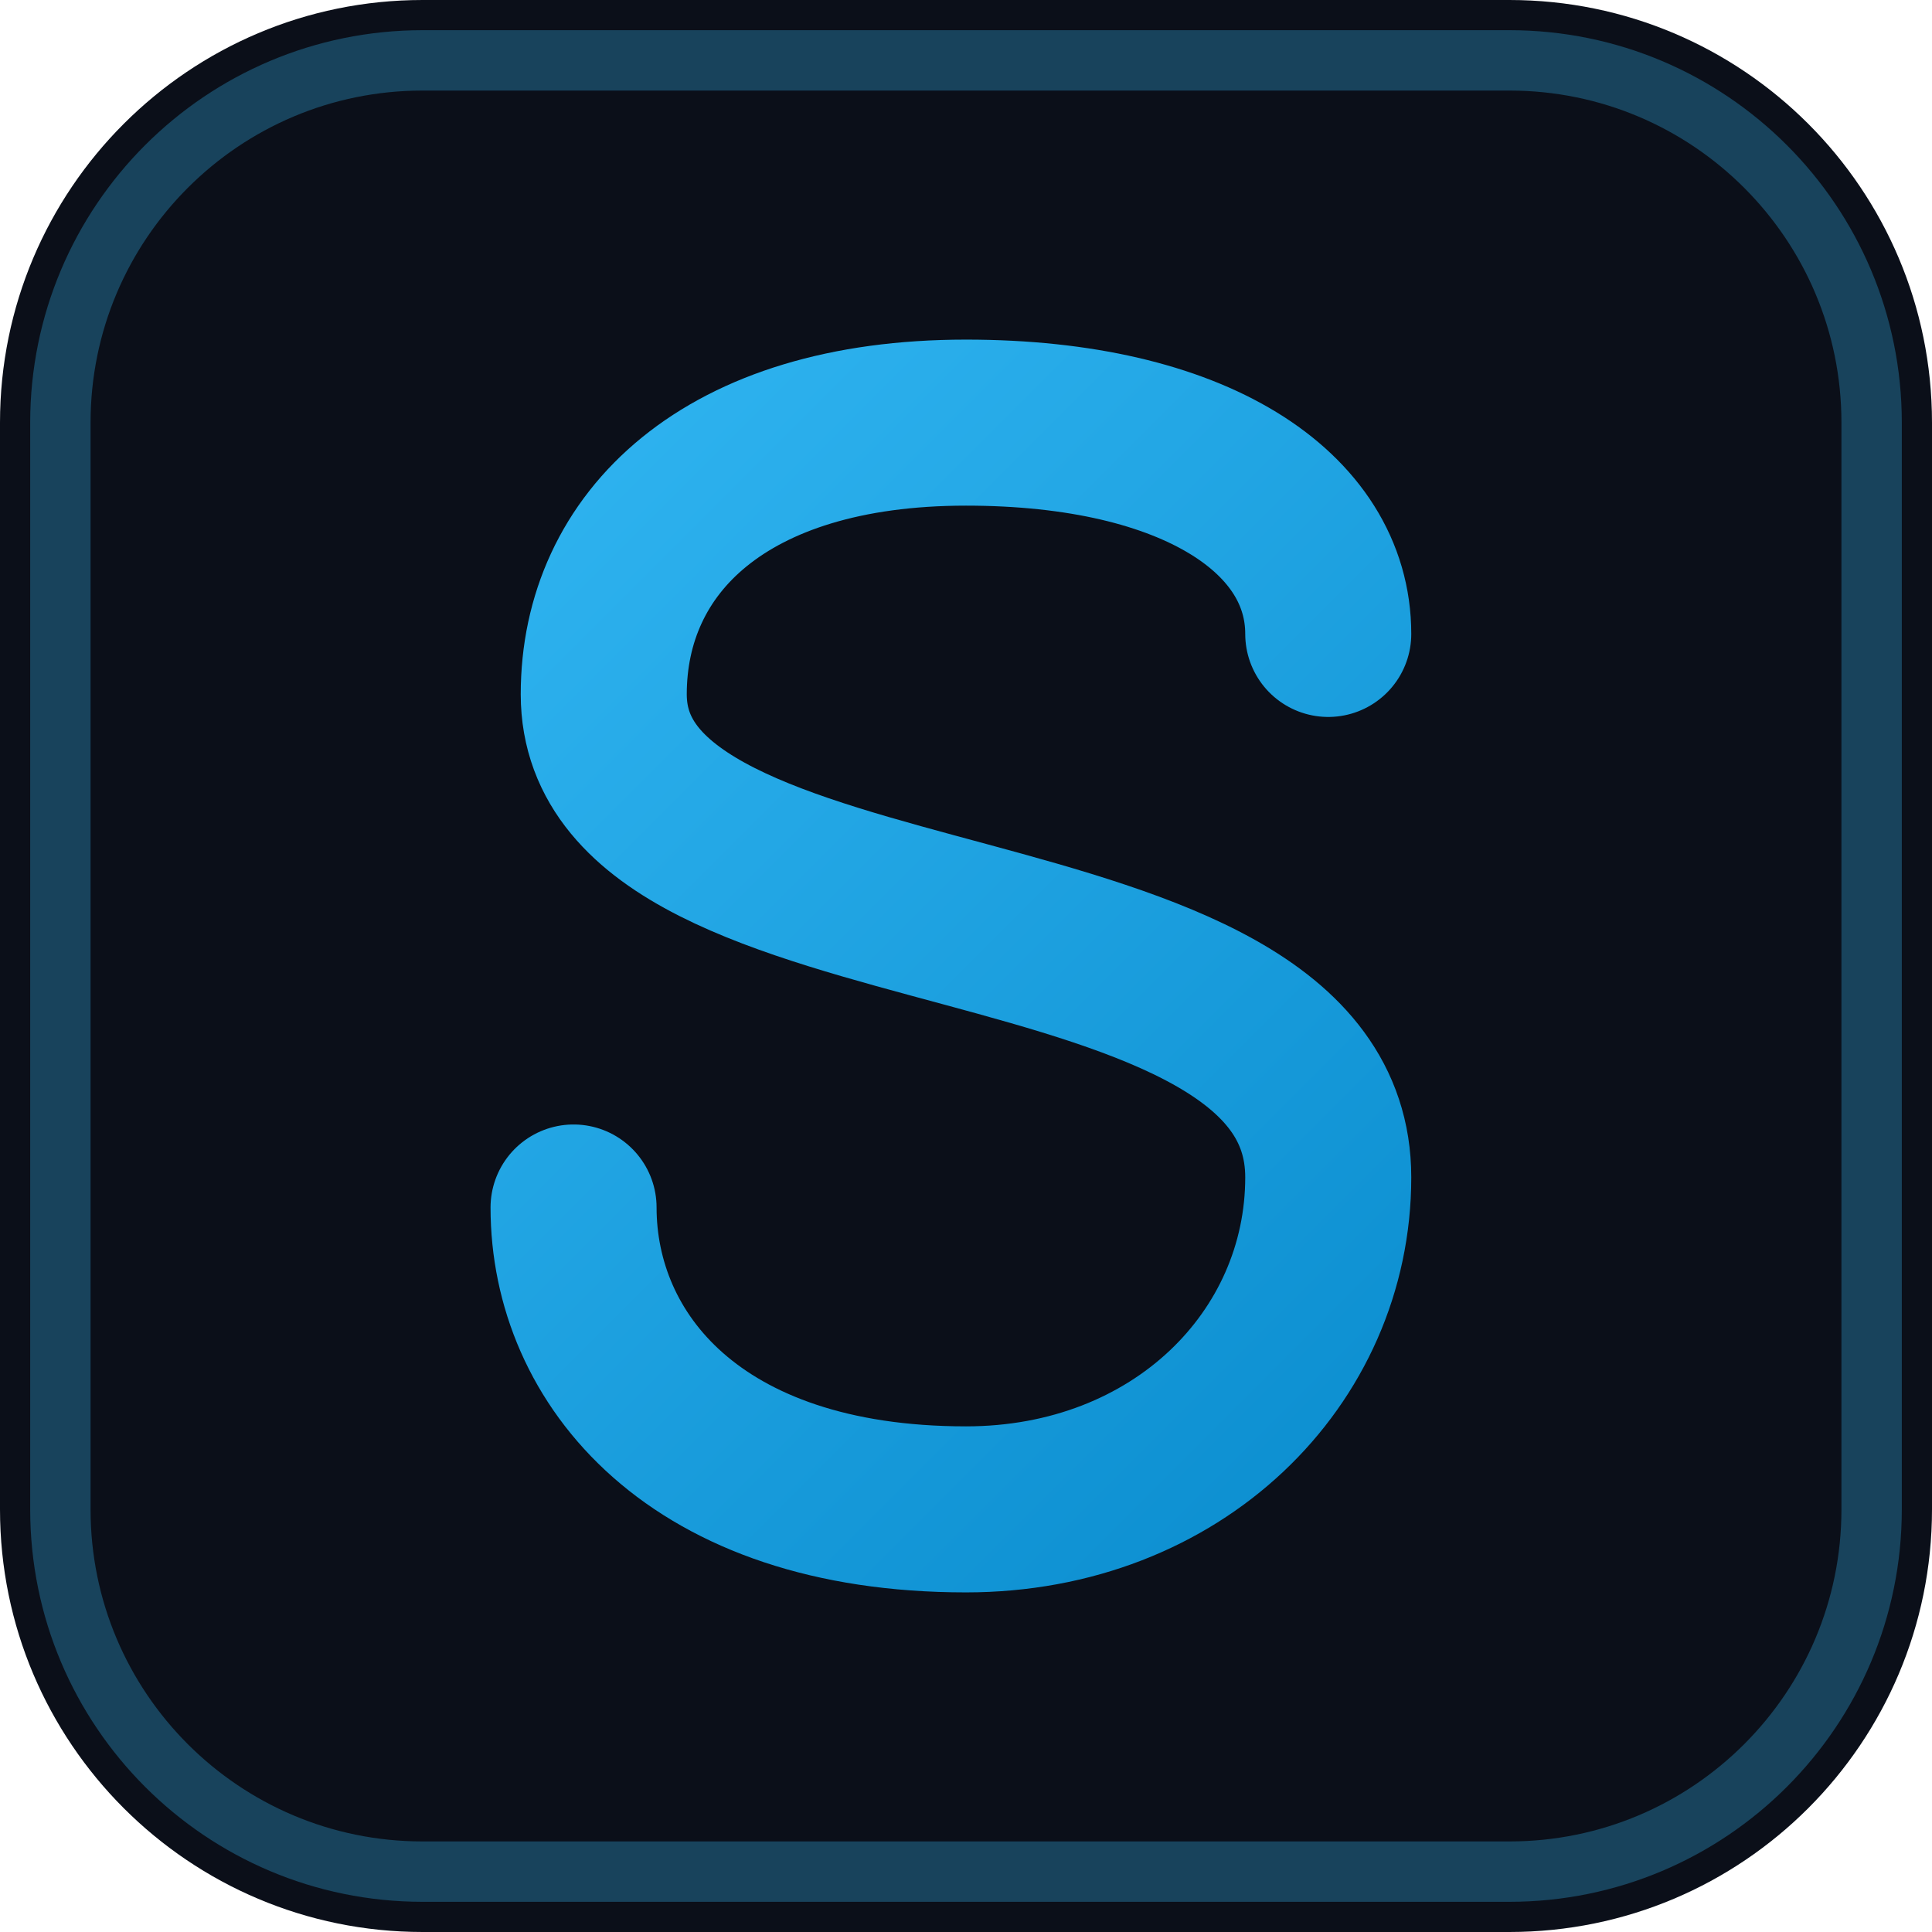
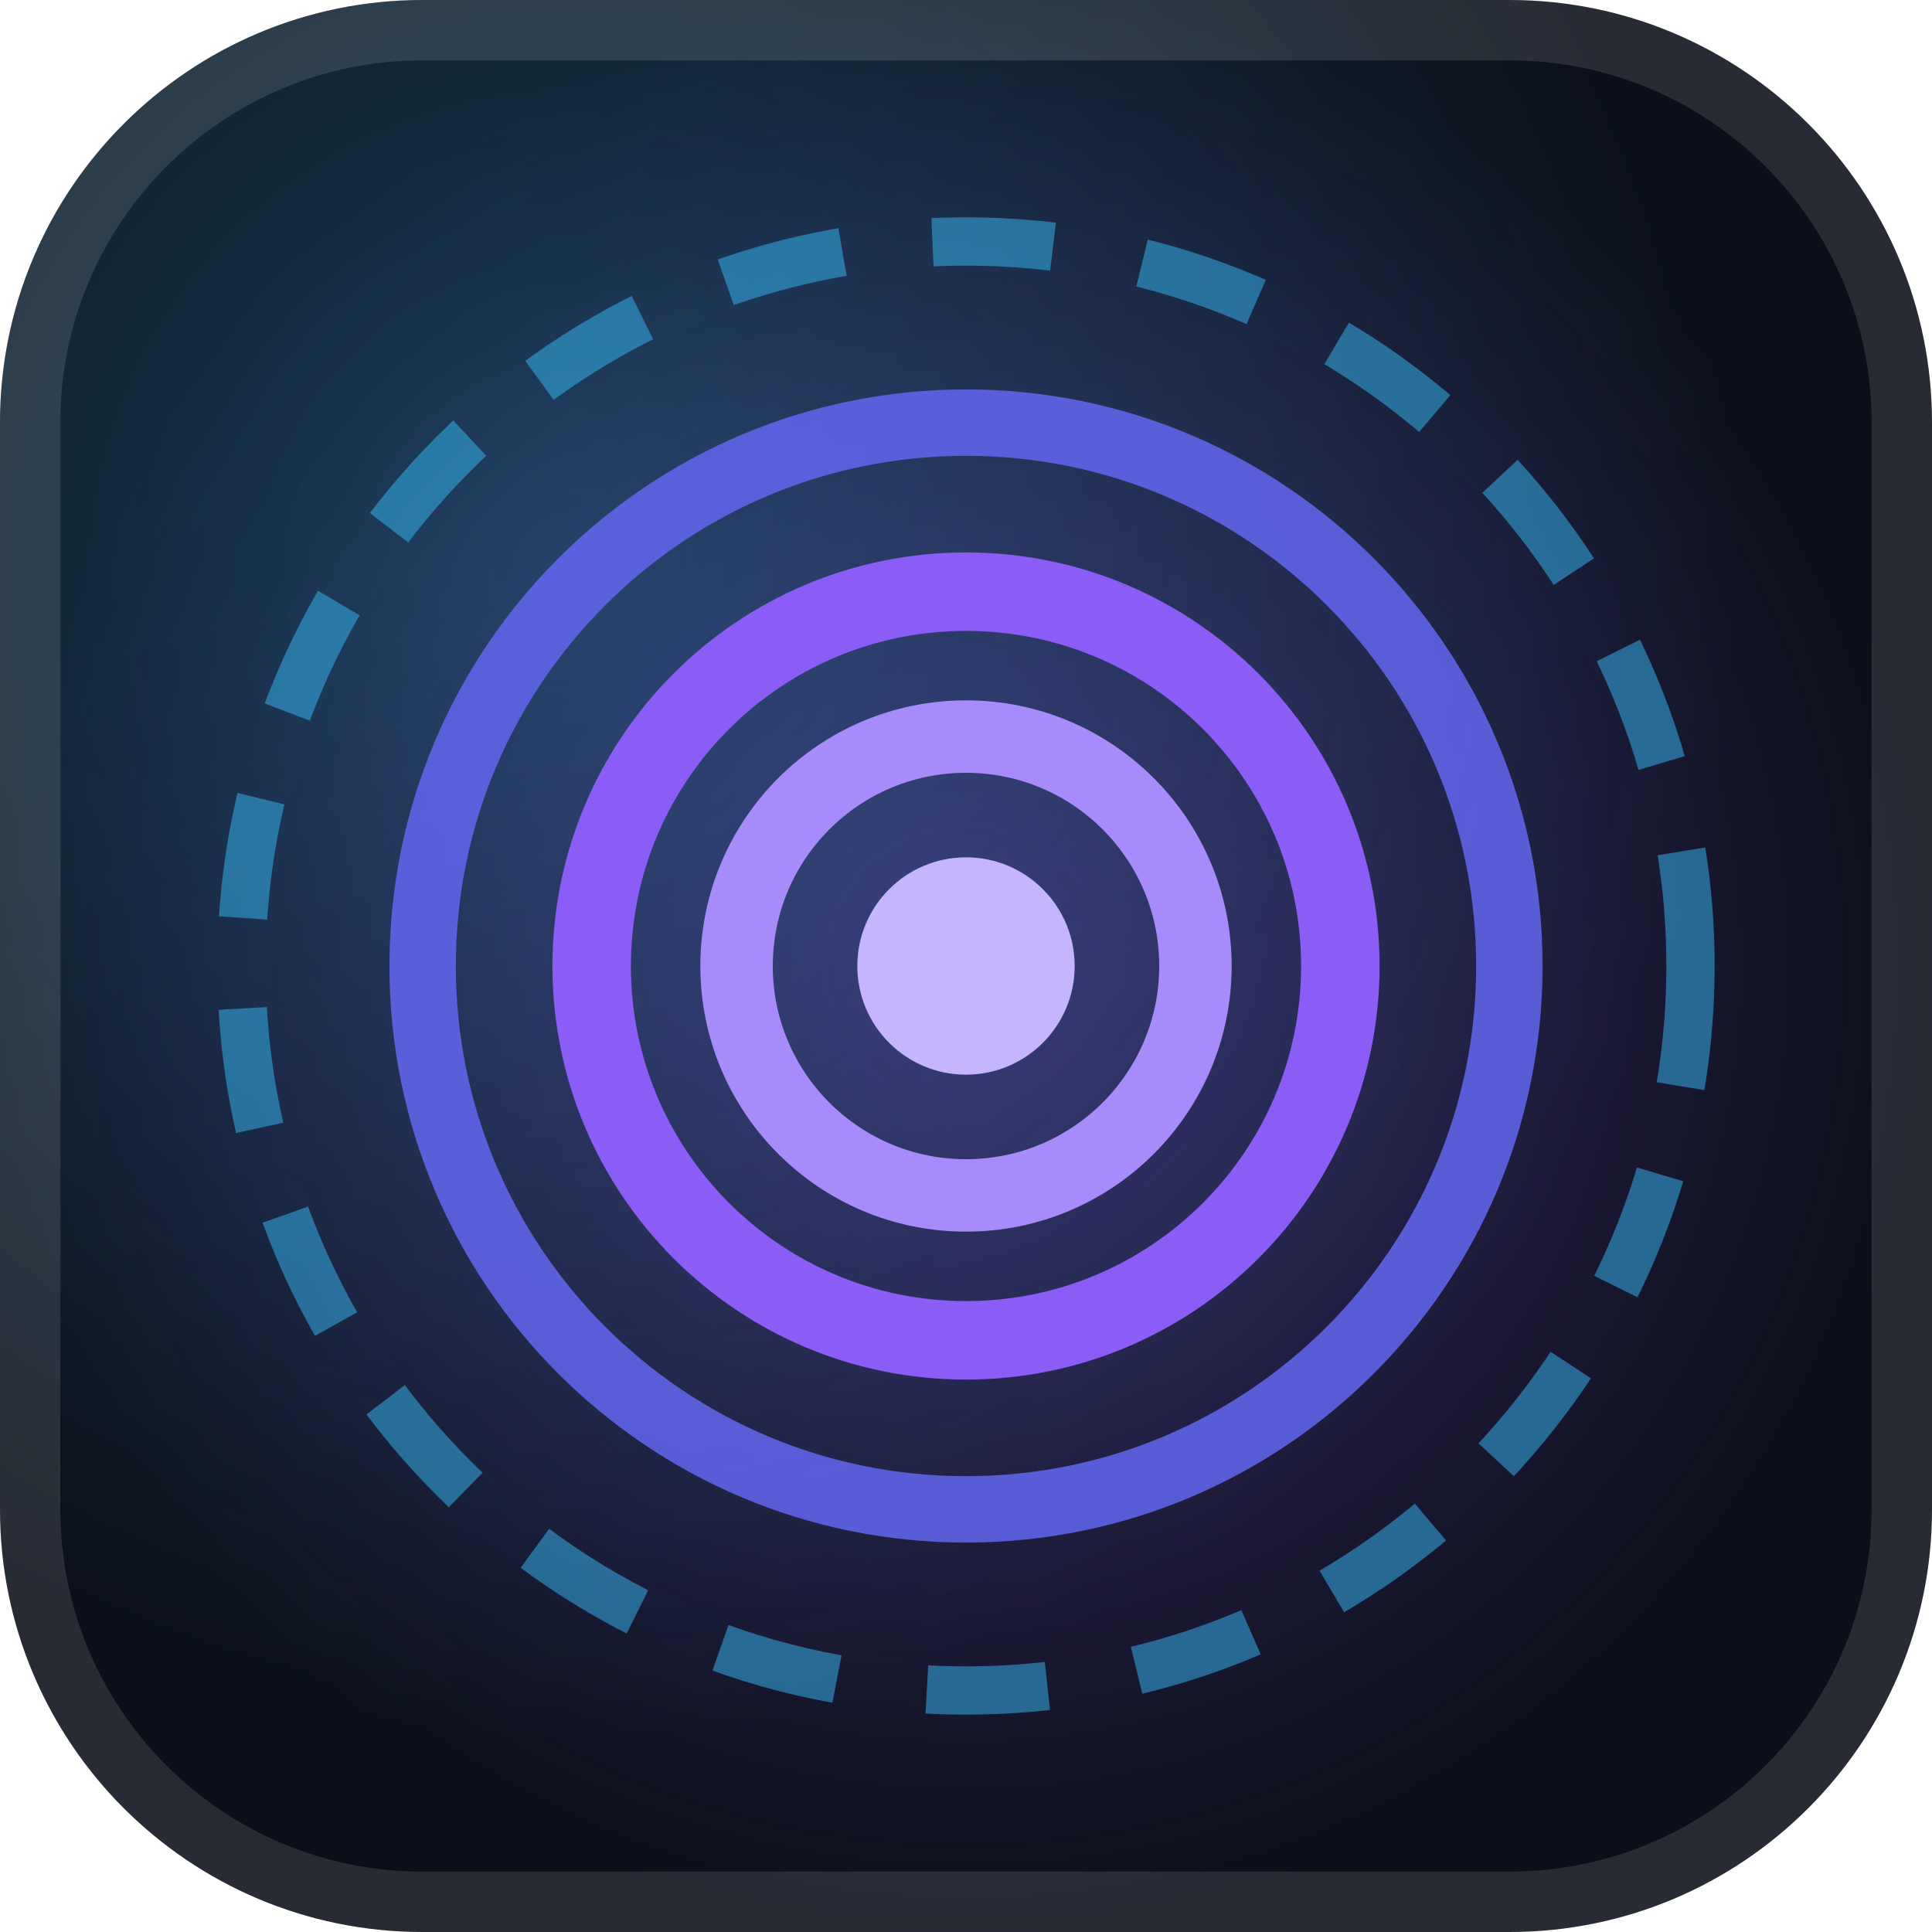
<svg xmlns="http://www.w3.org/2000/svg" viewBox="0 0 32 32" fill="none">
  <defs>
-     <linearGradient id="sagalo-grad" x1="4" y1="4" x2="28" y2="28" gradientUnits="userSpaceOnUse">
-       <stop offset="0%" stop-color="#38bdf8" />
-       <stop offset="100%" stop-color="#0284c7" />
-     </linearGradient>
+     <radialGradient id="favPurple" cx="50%" cy="50%" r="50%">
+       <stop offset="0%" stop-color="#8b5cf6" stop-opacity="0.35" />
+       <stop offset="100%" stop-color="#8b5cf6" stop-opacity="0" />
+     </radialGradient>
+     <radialGradient id="favCyan" cx="30%" cy="30%" r="60%">
+       <stop offset="0%" stop-color="#38bdf8" stop-opacity="0.25" />
+       <stop offset="100%" stop-color="#38bdf8" stop-opacity="0" />
+     </radialGradient>
  </defs>
  <rect width="32" height="32" rx="7" fill="#0b0f19" />
-   <rect x="1" y="1" width="30" height="30" rx="6" stroke="#38bdf8" stroke-opacity="0.3" stroke-width="1" />
-   <path d="M22 10.5C22 8.5 19.8 7 16 7C12 7 10 9 10 11.5C10 16 22 14.5 22 19.5C22 22.5 19.5 25 16 25C11.5 25 9.5 22.5 9.5 20" stroke="url(#sagalo-grad)" stroke-width="2.75" stroke-linecap="round" stroke-linejoin="round" />
+   <rect width="32" height="32" rx="7" fill="url(#favPurple)" />
+   <rect width="32" height="32" rx="7" fill="url(#favCyan)" />
+   <rect x="0.5" y="0.5" width="31" height="31" rx="6.5" stroke="rgba(255, 255, 255, 0.12)" stroke-width="1" />
+   <circle cx="16" cy="16" r="12" stroke="#38bdf8" stroke-width="0.8" stroke-opacity="0.5" stroke-dasharray="2 1.5" />
+   <circle cx="16" cy="16" r="9" stroke="#6366f1" stroke-width="1.1" stroke-opacity="0.85" />
+   <circle cx="16" cy="16" r="6.2" stroke="#8b5cf6" stroke-width="1.3" />
+   <circle cx="16" cy="16" r="3.8" stroke="#a78bfa" stroke-width="1.2" />
+   <circle cx="16" cy="16" r="1.8" fill="#c4b5fd" />
</svg>
